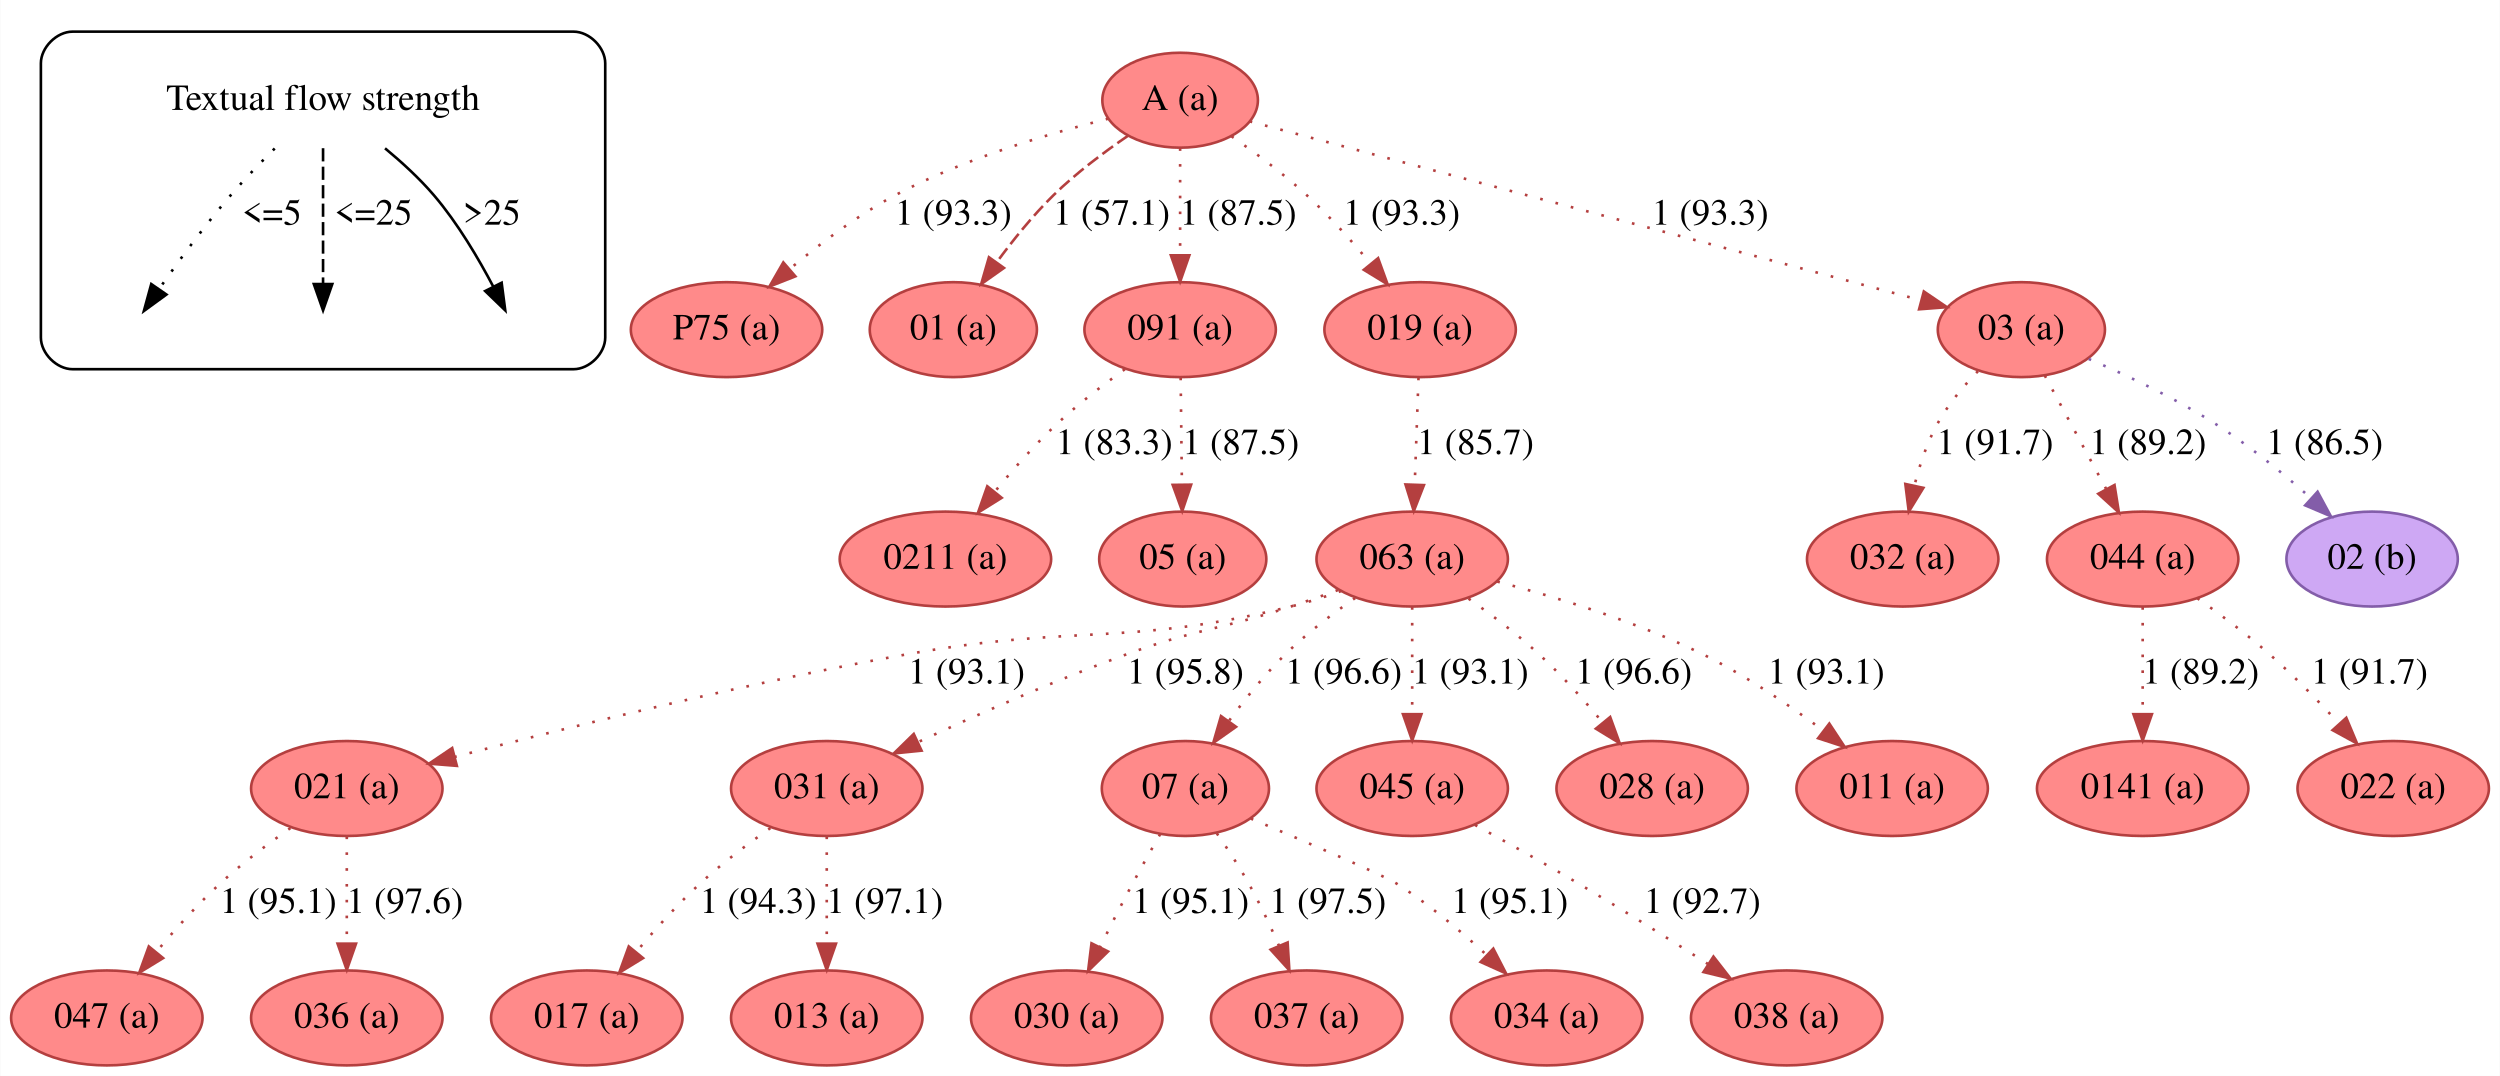
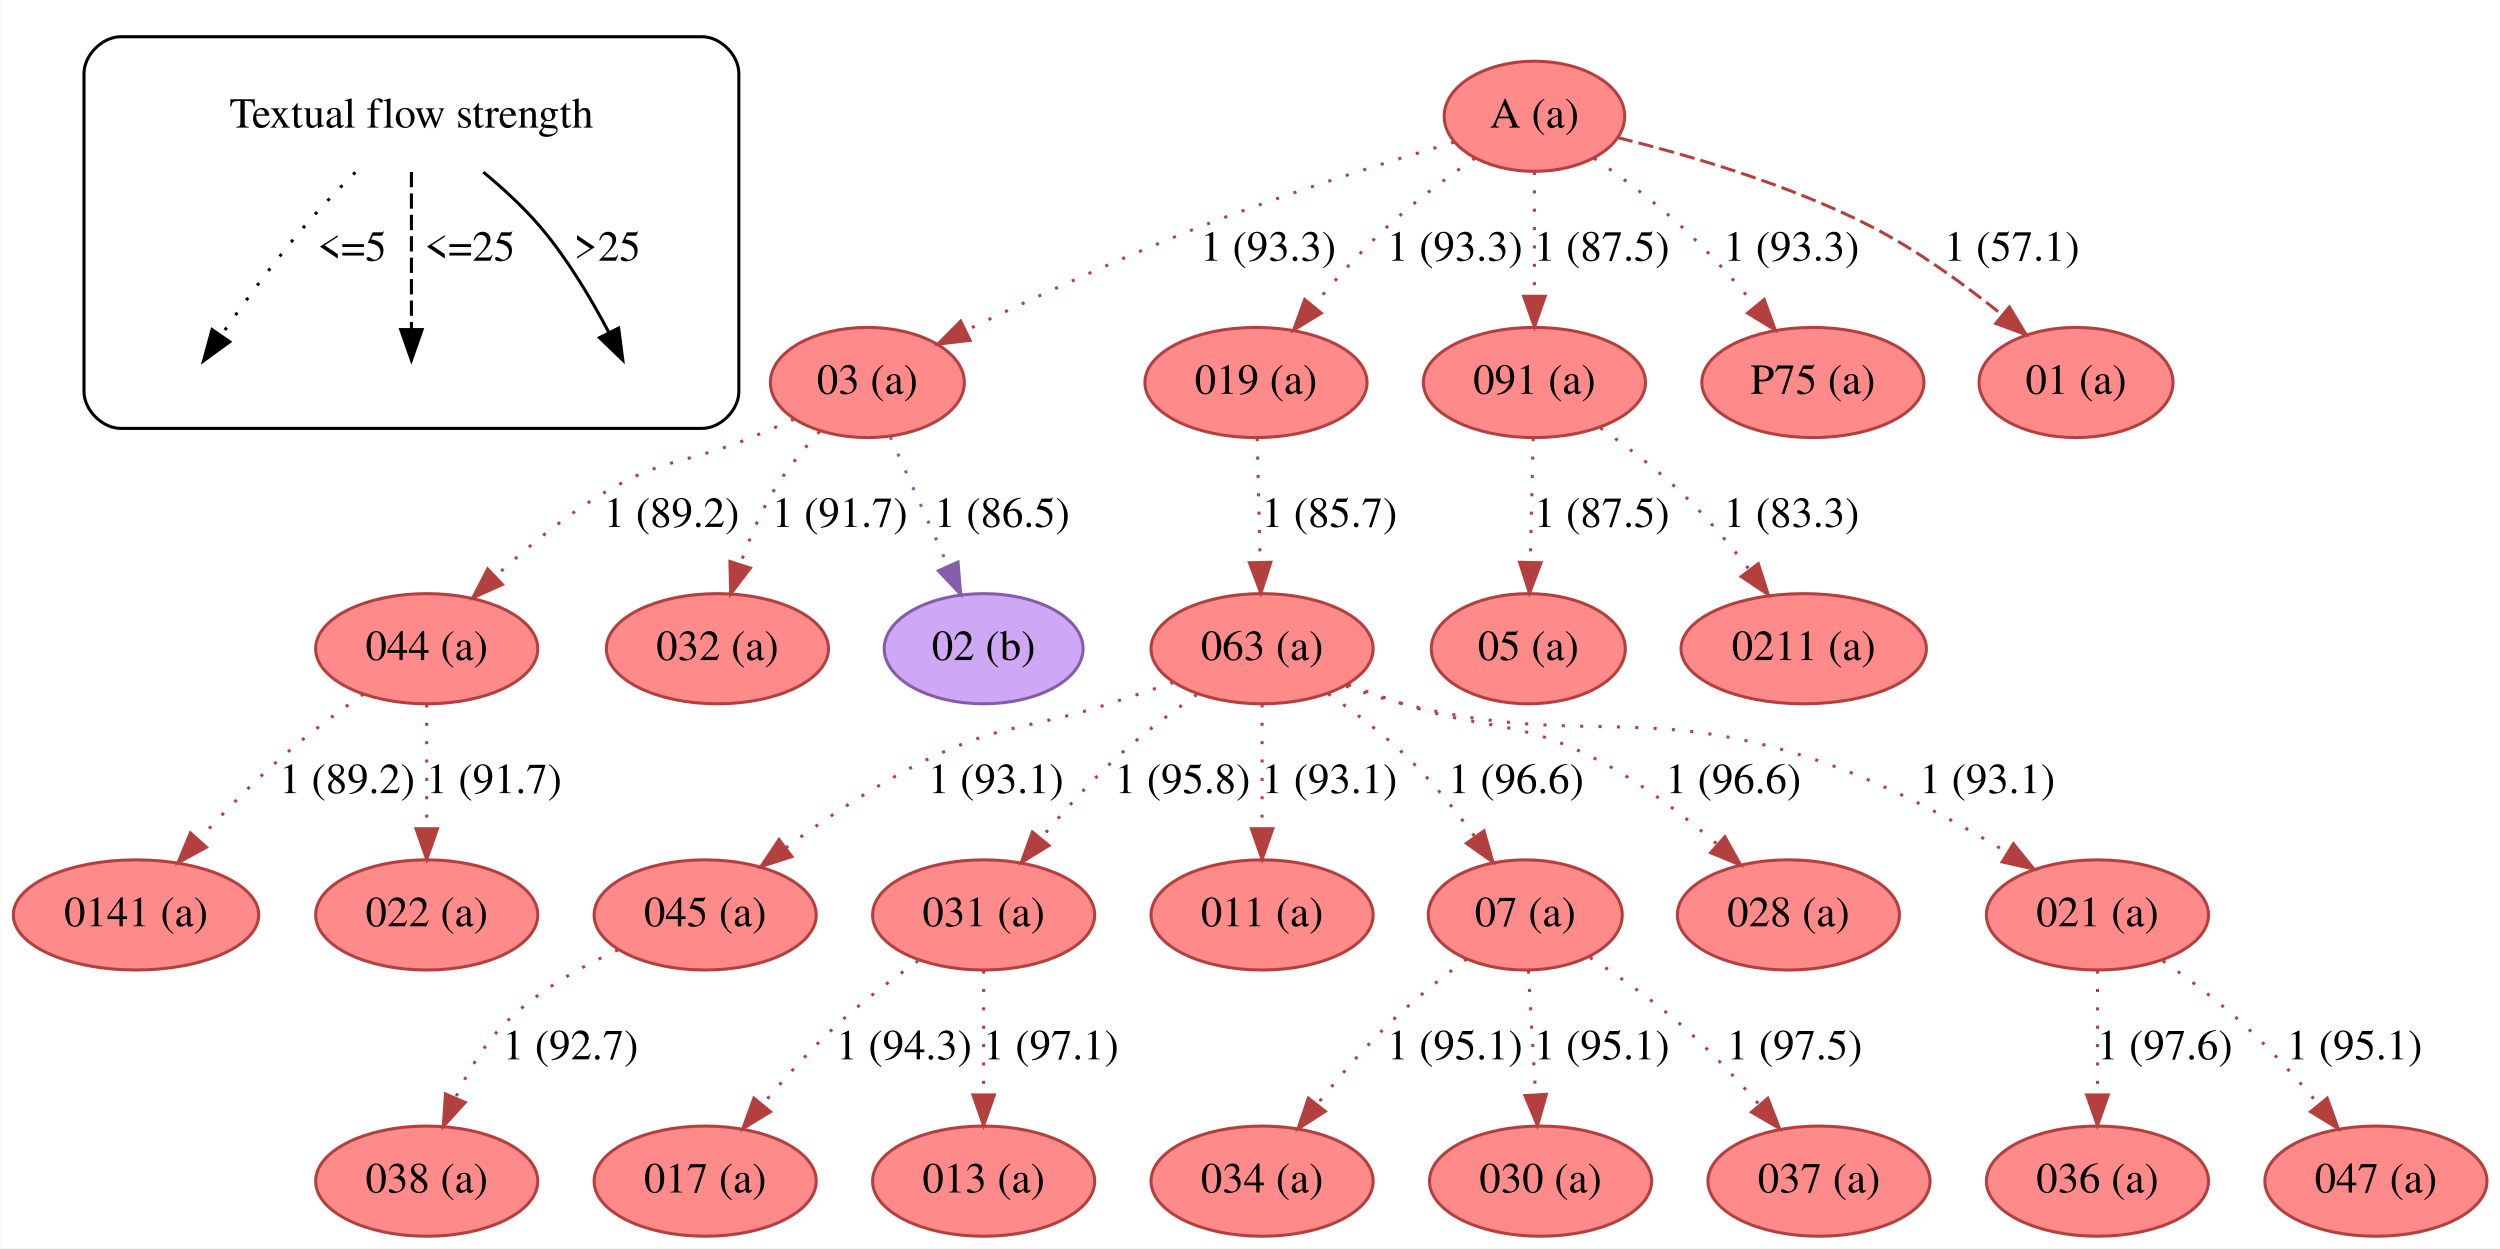
- <svg xmlns="http://www.w3.org/2000/svg" width="948pt" height="408pt" viewBox="0.00 0.00 947.79 408.00">
+ <svg xmlns="http://www.w3.org/2000/svg" width="817pt" height="408pt" viewBox="0.00 0.00 816.69 408.00">
  <g id="graph0" class="graph" transform="scale(1 1) rotate(0) translate(4 404)">
-     <polygon fill="white" stroke="none" points="-4,4 -4,-404 943.794,-404 943.794,4 -4,4" />
+     <polygon fill="white" stroke="none" points="-4,4 -4,-404 812.693,-404 812.693,4 -4,4" />
    <g id="clust1" class="cluster">
-       <path fill="none" stroke="black" d="M23.397,-264C23.397,-264 213.397,-264 213.397,-264 219.397,-264 225.397,-270 225.397,-276 225.397,-276 225.397,-380 225.397,-380 225.397,-386 219.397,-392 213.397,-392 213.397,-392 23.397,-392 23.397,-392 17.397,-392 11.397,-386 11.397,-380 11.397,-380 11.397,-276 11.397,-276 11.397,-270 17.397,-264 23.397,-264" />
+       <path fill="none" stroke="black" d="M35.296,-264C35.296,-264 225.296,-264 225.296,-264 231.296,-264 237.296,-270 237.296,-276 237.296,-276 237.296,-380 237.296,-380 237.296,-386 231.296,-392 225.296,-392 225.296,-392 35.296,-392 35.296,-392 29.296,-392 23.296,-386 23.296,-380 23.296,-380 23.296,-276 23.296,-276 23.296,-270 29.296,-264 35.296,-264" />
    </g>
    <g id="node1" class="node">
-       <text text-anchor="middle" x="118.397" y="-362.3" font-family="Times,serif" font-size="14.00">Textual flow strength</text>
+       <text text-anchor="middle" x="130.296" y="-362.3" font-family="Times,serif" font-size="14.00">Textual flow strength</text>
    </g>
    <g id="edge1" class="edge">
-       <path fill="none" stroke="black" stroke-dasharray="1,5" d="M100.062,-347.686C94.529,-342.194 88.558,-335.989 83.397,-330 73.568,-318.593 63.469,-304.779 56.31,-294.563" />
-       <polygon fill="black" stroke="black" points="59.011,-292.314 50.453,-286.068 53.248,-296.288 59.011,-292.314" />
-       <text text-anchor="middle" x="98.897" y="-318.8" font-family="Times,serif" font-size="14.00">&lt;=5  </text>
+       <path fill="none" stroke="black" stroke-dasharray="1,5" d="M111.962,-347.686C106.429,-342.194 100.457,-335.989 95.296,-330 85.467,-318.593 75.369,-304.779 68.21,-294.563" />
+       <polygon fill="black" stroke="black" points="70.911,-292.314 62.352,-286.068 65.148,-296.288 70.911,-292.314" />
+       <text text-anchor="middle" x="110.796" y="-318.8" font-family="Times,serif" font-size="14.00">&lt;=5  </text>
    </g>
    <g id="edge2" class="edge">
-       <path fill="none" stroke="black" stroke-dasharray="5,2" d="M118.397,-347.799C118.397,-332.794 118.397,-311.174 118.397,-296.409" />
-       <polygon fill="black" stroke="black" points="121.897,-296.293 118.397,-286.293 114.897,-296.293 121.897,-296.293" />
-       <text text-anchor="middle" x="137.397" y="-318.8" font-family="Times,serif" font-size="14.00">  &lt;=25</text>
+       <path fill="none" stroke="black" stroke-dasharray="5,2" d="M130.296,-347.799C130.296,-332.794 130.296,-311.174 130.296,-296.409" />
+       <polygon fill="black" stroke="black" points="133.797,-296.293 130.296,-286.293 126.797,-296.293 133.797,-296.293" />
+       <text text-anchor="middle" x="149.296" y="-318.8" font-family="Times,serif" font-size="14.00">  &lt;=25</text>
    </g>
    <g id="edge3" class="edge">
-       <path fill="none" stroke="black" d="M141.9,-347.76C148.303,-342.462 154.963,-336.344 160.397,-330 169.484,-319.39 177.492,-305.689 182.943,-295.313" />
-       <polygon fill="black" stroke="black" points="186.119,-296.789 187.488,-286.283 179.866,-293.642 186.119,-296.789" />
-       <text text-anchor="middle" x="182.397" y="-318.8" font-family="Times,serif" font-size="14.00">&gt;25</text>
+       <path fill="none" stroke="black" d="M153.8,-347.76C160.202,-342.462 166.863,-336.344 172.296,-330 181.384,-319.39 189.392,-305.689 194.843,-295.313" />
+       <polygon fill="black" stroke="black" points="198.018,-296.789 199.387,-286.283 191.766,-293.642 198.018,-296.789" />
+       <text text-anchor="middle" x="194.296" y="-318.8" font-family="Times,serif" font-size="14.00">&gt;25</text>
    </g>
    <g id="node5" class="node">
-       <ellipse fill="#ff8a8a" stroke="#b43f3f" cx="443.397" cy="-366" rx="29.497" ry="18" />
-       <text text-anchor="middle" x="443.397" y="-362.3" font-family="Times,serif" font-size="14.00">A (a)</text>
+       <ellipse fill="#ff8a8a" stroke="#b43f3f" cx="497.296" cy="-366" rx="29.497" ry="18" />
+       <text text-anchor="middle" x="497.296" y="-362.3" font-family="Times,serif" font-size="14.00">A (a)</text>
    </g>
    <g id="node6" class="node">
-       <ellipse fill="#ff8a8a" stroke="#b43f3f" cx="271.397" cy="-279" rx="36.294" ry="18" />
-       <text text-anchor="middle" x="271.397" y="-275.3" font-family="Times,serif" font-size="14.00">P75 (a)</text>
+       <ellipse fill="#ff8a8a" stroke="#b43f3f" cx="279.296" cy="-279" rx="31.695" ry="18" />
+       <text text-anchor="middle" x="279.296" y="-275.3" font-family="Times,serif" font-size="14.00">03 (a)</text>
    </g>
    <g id="edge4" class="edge">
-       <path fill="none" stroke="#b43f3f" stroke-dasharray="1,5" d="M416.159,-358.989C393.664,-353.373 361.333,-343.777 335.397,-330 321.168,-322.442 306.891,-311.669 295.443,-302.058" />
-       <polygon fill="#b43f3f" stroke="#b43f3f" points="297.505,-299.214 287.648,-295.327 292.93,-304.512 297.505,-299.214" />
-       <text text-anchor="middle" x="357.397" y="-318.8" font-family="Times,serif" font-size="14.00">1 (93.3)</text>
+       <path fill="none" stroke="#b43f3f" stroke-dasharray="1,5" d="M471.003,-357.518C448.733,-350.953 416.088,-340.792 388.296,-330 361.923,-319.759 332.836,-306.302 311.347,-295.928" />
+       <polygon fill="#b43f3f" stroke="#b43f3f" points="312.863,-292.774 302.34,-291.546 309.801,-299.068 312.863,-292.774" />
+       <text text-anchor="middle" x="410.296" y="-318.8" font-family="Times,serif" font-size="14.00">1 (93.3)</text>
    </g>
    <g id="node7" class="node">
-       <ellipse fill="#ff8a8a" stroke="#b43f3f" cx="357.397" cy="-279" rx="31.695" ry="18" />
-       <text text-anchor="middle" x="357.397" y="-275.3" font-family="Times,serif" font-size="14.00">01 (a)</text>
+       <ellipse fill="#ff8a8a" stroke="#b43f3f" cx="406.296" cy="-279" rx="36.294" ry="18" />
+       <text text-anchor="middle" x="406.296" y="-275.3" font-family="Times,serif" font-size="14.00">019 (a)</text>
    </g>
    <g id="edge5" class="edge">
-       <path fill="none" stroke="#b43f3f" stroke-dasharray="5,2" d="M423.697,-352.561C414.596,-346.347 403.94,-338.375 395.397,-330 387.572,-322.329 380.035,-312.975 373.765,-304.442" />
-       <polygon fill="#b43f3f" stroke="#b43f3f" points="376.603,-302.394 367.954,-296.275 370.899,-306.452 376.603,-302.394" />
-       <text text-anchor="middle" x="417.397" y="-318.8" font-family="Times,serif" font-size="14.00">1 (57.1)</text>
+       <path fill="none" stroke="#b43f3f" stroke-dasharray="1,5" d="M477.82,-352.326C468.768,-346.06 458.088,-338.113 449.296,-330 440.752,-322.115 432.221,-312.619 425.036,-304.029" />
+       <polygon fill="#b43f3f" stroke="#b43f3f" points="427.641,-301.685 418.604,-296.155 422.219,-306.113 427.641,-301.685" />
+       <text text-anchor="middle" x="471.296" y="-318.8" font-family="Times,serif" font-size="14.00">1 (93.3)</text>
    </g>
    <g id="node8" class="node">
-       <ellipse fill="#ff8a8a" stroke="#b43f3f" cx="443.397" cy="-279" rx="36.294" ry="18" />
-       <text text-anchor="middle" x="443.397" y="-275.3" font-family="Times,serif" font-size="14.00">091 (a)</text>
+       <ellipse fill="#ff8a8a" stroke="#b43f3f" cx="497.296" cy="-279" rx="36.294" ry="18" />
+       <text text-anchor="middle" x="497.296" y="-275.3" font-family="Times,serif" font-size="14.00">091 (a)</text>
    </g>
    <g id="edge6" class="edge">
-       <path fill="none" stroke="#b43f3f" stroke-dasharray="1,5" d="M443.397,-347.799C443.397,-336.163 443.397,-320.548 443.397,-307.237" />
-       <polygon fill="#b43f3f" stroke="#b43f3f" points="446.897,-307.175 443.397,-297.175 439.897,-307.175 446.897,-307.175" />
-       <text text-anchor="middle" x="465.397" y="-318.8" font-family="Times,serif" font-size="14.00">1 (87.5)</text>
+       <path fill="none" stroke="#b43f3f" stroke-dasharray="1,5" d="M497.296,-347.799C497.296,-336.163 497.296,-320.548 497.296,-307.237" />
+       <polygon fill="#b43f3f" stroke="#b43f3f" points="500.797,-307.175 497.296,-297.175 493.797,-307.175 500.797,-307.175" />
+       <text text-anchor="middle" x="519.296" y="-318.8" font-family="Times,serif" font-size="14.00">1 (87.5)</text>
    </g>
    <g id="node9" class="node">
-       <ellipse fill="#ff8a8a" stroke="#b43f3f" cx="534.397" cy="-279" rx="36.294" ry="18" />
-       <text text-anchor="middle" x="534.397" y="-275.3" font-family="Times,serif" font-size="14.00">019 (a)</text>
+       <ellipse fill="#ff8a8a" stroke="#b43f3f" cx="588.296" cy="-279" rx="36.294" ry="18" />
+       <text text-anchor="middle" x="588.296" y="-275.3" font-family="Times,serif" font-size="14.00">P75 (a)</text>
    </g>
    <g id="edge7" class="edge">
-       <path fill="none" stroke="#b43f3f" stroke-dasharray="1,5" d="M462.874,-352.326C471.925,-346.06 482.605,-338.113 491.397,-330 499.941,-322.115 508.472,-312.619 515.657,-304.029" />
-       <polygon fill="#b43f3f" stroke="#b43f3f" points="518.474,-306.113 522.089,-296.155 513.053,-301.685 518.474,-306.113" />
-       <text text-anchor="middle" x="527.397" y="-318.8" font-family="Times,serif" font-size="14.00">1 (93.3)</text>
+       <path fill="none" stroke="#b43f3f" stroke-dasharray="1,5" d="M516.773,-352.326C525.825,-346.06 536.504,-338.113 545.296,-330 553.841,-322.115 562.372,-312.619 569.557,-304.029" />
+       <polygon fill="#b43f3f" stroke="#b43f3f" points="572.374,-306.113 575.989,-296.155 566.952,-301.685 572.374,-306.113" />
+       <text text-anchor="middle" x="581.296" y="-318.8" font-family="Times,serif" font-size="14.00">1 (93.3)</text>
    </g>
    <g id="node10" class="node">
-       <ellipse fill="#ff8a8a" stroke="#b43f3f" cx="762.397" cy="-279" rx="31.695" ry="18" />
-       <text text-anchor="middle" x="762.397" y="-275.3" font-family="Times,serif" font-size="14.00">03 (a)</text>
+       <ellipse fill="#ff8a8a" stroke="#b43f3f" cx="674.296" cy="-279" rx="31.695" ry="18" />
+       <text text-anchor="middle" x="674.296" y="-275.3" font-family="Times,serif" font-size="14.00">01 (a)</text>
    </g>
    <g id="edge8" class="edge">
-       <path fill="none" stroke="#b43f3f" stroke-dasharray="1,5" d="M469.773,-357.972C526.167,-342.945 658.658,-307.642 724.242,-290.167" />
-       <polygon fill="#b43f3f" stroke="#b43f3f" points="725.41,-293.478 734.172,-287.521 723.608,-286.714 725.41,-293.478" />
-       <text text-anchor="middle" x="644.397" y="-318.8" font-family="Times,serif" font-size="14.00">1 (93.3)</text>
+       <path fill="none" stroke="#b43f3f" stroke-dasharray="5,2" d="M524.503,-359.033C547.388,-353.392 580.558,-343.737 607.296,-330 622.506,-322.186 637.906,-310.975 650.101,-301.148" />
+       <polygon fill="#b43f3f" stroke="#b43f3f" points="652.513,-303.695 657.989,-294.625 648.052,-298.3 652.513,-303.695" />
+       <text text-anchor="middle" x="653.296" y="-318.8" font-family="Times,serif" font-size="14.00">1 (57.1)</text>
+     </g>
+     <g id="node11" class="node">
+       <ellipse fill="#ff8a8a" stroke="#b43f3f" cx="135.296" cy="-192" rx="36.294" ry="18" />
+       <text text-anchor="middle" x="135.296" y="-188.3" font-family="Times,serif" font-size="14.00">044 (a)</text>
+     </g>
+     <g id="edge9" class="edge">
+       <path fill="none" stroke="#b43f3f" stroke-dasharray="1,5" d="M255.271,-266.982C250.655,-264.942 245.842,-262.867 241.296,-261 220.221,-252.344 212.895,-254.618 193.296,-243 180.538,-235.437 167.885,-224.97 157.668,-215.566" />
+       <polygon fill="#b43f3f" stroke="#b43f3f" points="160.034,-212.987 150.368,-208.648 155.219,-218.068 160.034,-212.987" />
+       <text text-anchor="middle" x="215.296" y="-231.8" font-family="Times,serif" font-size="14.00">1 (89.2)</text>
+     </g>
+     <g id="node12" class="node">
+       <ellipse fill="#ff8a8a" stroke="#b43f3f" cx="230.296" cy="-192" rx="36.294" ry="18" />
+       <text text-anchor="middle" x="230.296" y="-188.3" font-family="Times,serif" font-size="14.00">032 (a)</text>
+     </g>
+     <g id="edge10" class="edge">
+       <path fill="none" stroke="#b43f3f" stroke-dasharray="1,5" d="M263.723,-262.973C258.298,-257.125 252.519,-250.122 248.296,-243 243.995,-235.746 240.471,-227.298 237.717,-219.433" />
+       <polygon fill="#b43f3f" stroke="#b43f3f" points="241.047,-218.355 234.64,-209.917 234.386,-220.508 241.047,-218.355" />
+       <text text-anchor="middle" x="270.296" y="-231.8" font-family="Times,serif" font-size="14.00">1 (91.7)</text>
+     </g>
+     <g id="node13" class="node">
+       <ellipse fill="#cea8f4" stroke="#835da9" cx="317.296" cy="-192" rx="32.494" ry="18" />
+       <text text-anchor="middle" x="317.296" y="-188.3" font-family="Times,serif" font-size="14.00">02 (b)</text>
+     </g>
+     <g id="edge11" class="edge">
+       <path fill="none" stroke="#835da9" stroke-dasharray="1,5" d="M286.804,-261.207C292.165,-249.216 299.481,-232.851 305.603,-219.157" />
+       <polygon fill="#835da9" stroke="#835da9" points="308.918,-220.316 309.804,-209.758 302.528,-217.459 308.918,-220.316" />
+       <text text-anchor="middle" x="323.296" y="-231.8" font-family="Times,serif" font-size="14.00">1 (86.5)</text>
+     </g>
+     <g id="node16" class="node">
+       <ellipse fill="#ff8a8a" stroke="#b43f3f" cx="408.296" cy="-192" rx="36.294" ry="18" />
+       <text text-anchor="middle" x="408.296" y="-188.3" font-family="Times,serif" font-size="14.00">063 (a)</text>
+     </g>
+     <g id="edge28" class="edge">
+       <path fill="none" stroke="#b43f3f" stroke-dasharray="1,5" d="M406.701,-260.799C406.975,-249.163 407.342,-233.548 407.656,-220.237" />
+       <polygon fill="#b43f3f" stroke="#b43f3f" points="411.156,-220.255 407.892,-210.175 404.158,-220.09 411.156,-220.255" />
+       <text text-anchor="middle" x="430.296" y="-231.8" font-family="Times,serif" font-size="14.00">1 (85.7)</text>
+     </g>
+     <g id="node31" class="node">
+       <ellipse fill="#ff8a8a" stroke="#b43f3f" cx="495.296" cy="-192" rx="31.695" ry="18" />
+       <text text-anchor="middle" x="495.296" y="-188.3" font-family="Times,serif" font-size="14.00">05 (a)</text>
+     </g>
+     <g id="edge29" class="edge">
+       <path fill="none" stroke="#b43f3f" stroke-dasharray="1,5" d="M496.892,-260.799C496.618,-249.163 496.25,-233.548 495.937,-220.237" />
+       <polygon fill="#b43f3f" stroke="#b43f3f" points="499.435,-220.09 495.701,-210.175 492.437,-220.255 499.435,-220.09" />
+       <text text-anchor="middle" x="519.296" y="-231.8" font-family="Times,serif" font-size="14.00">1 (87.5)</text>
+     </g>
+     <g id="node32" class="node">
+       <ellipse fill="#ff8a8a" stroke="#b43f3f" cx="585.296" cy="-192" rx="40.094" ry="18" />
+       <text text-anchor="middle" x="585.296" y="-188.3" font-family="Times,serif" font-size="14.00">0211 (a)</text>
+     </g>
+     <g id="edge30" class="edge">
+       <path fill="none" stroke="#b43f3f" stroke-dasharray="1,5" d="M518.804,-264.151C527.445,-258.13 537.246,-250.698 545.296,-243 553.25,-235.394 561.035,-226.193 567.591,-217.768" />
+       <polygon fill="#b43f3f" stroke="#b43f3f" points="570.459,-219.778 573.698,-209.69 564.875,-215.556 570.459,-219.778" />
+       <text text-anchor="middle" x="581.296" y="-231.8" font-family="Times,serif" font-size="14.00">1 (83.3)</text>
    </g>
    <g id="node14" class="node">
-       <ellipse fill="#ff8a8a" stroke="#b43f3f" cx="354.397" cy="-192" rx="40.094" ry="18" />
-       <text text-anchor="middle" x="354.397" y="-188.3" font-family="Times,serif" font-size="14.00">0211 (a)</text>
-     </g>
-     <g id="edge11" class="edge">
-       <path fill="none" stroke="#b43f3f" stroke-dasharray="1,5" d="M422.449,-263.991C414.004,-257.946 404.39,-250.539 396.397,-243 388.232,-235.3 380.101,-226.078 373.198,-217.662" />
-       <polygon fill="#b43f3f" stroke="#b43f3f" points="375.73,-215.224 366.75,-209.602 370.264,-219.597 375.73,-215.224" />
-       <text text-anchor="middle" x="418.397" y="-231.8" font-family="Times,serif" font-size="14.00">1 (83.3)</text>
+       <ellipse fill="#ff8a8a" stroke="#b43f3f" cx="40.296" cy="-105" rx="40.094" ry="18" />
+       <text text-anchor="middle" x="40.296" y="-101.3" font-family="Times,serif" font-size="14.00">0141 (a)</text>
+     </g>
+     <g id="edge12" class="edge">
+       <path fill="none" stroke="#b43f3f" stroke-dasharray="1,5" d="M114.566,-177.159C105.86,-171.025 95.802,-163.508 87.296,-156 78.133,-147.911 68.766,-138.276 60.83,-129.632" />
+       <polygon fill="#b43f3f" stroke="#b43f3f" points="63.286,-127.129 53.991,-122.045 58.087,-131.816 63.286,-127.129" />
+       <text text-anchor="middle" x="109.296" y="-144.8" font-family="Times,serif" font-size="14.00">1 (89.2)</text>
    </g>
    <g id="node15" class="node">
-       <ellipse fill="#ff8a8a" stroke="#b43f3f" cx="444.397" cy="-192" rx="31.695" ry="18" />
-       <text text-anchor="middle" x="444.397" y="-188.3" font-family="Times,serif" font-size="14.00">05 (a)</text>
-     </g>
-     <g id="edge12" class="edge">
-       <path fill="none" stroke="#b43f3f" stroke-dasharray="1,5" d="M443.599,-260.799C443.736,-249.163 443.92,-233.548 444.076,-220.237" />
-       <polygon fill="#b43f3f" stroke="#b43f3f" points="447.577,-220.216 444.195,-210.175 440.577,-220.134 447.577,-220.216" />
-       <text text-anchor="middle" x="466.397" y="-231.8" font-family="Times,serif" font-size="14.00">1 (87.5)</text>
-     </g>
-     <g id="node16" class="node">
-       <ellipse fill="#ff8a8a" stroke="#b43f3f" cx="531.397" cy="-192" rx="36.294" ry="18" />
-       <text text-anchor="middle" x="531.397" y="-188.3" font-family="Times,serif" font-size="14.00">063 (a)</text>
+       <ellipse fill="#ff8a8a" stroke="#b43f3f" cx="135.296" cy="-105" rx="36.294" ry="18" />
+       <text text-anchor="middle" x="135.296" y="-101.3" font-family="Times,serif" font-size="14.00">022 (a)</text>
+     </g>
+     <g id="edge13" class="edge">
+       <path fill="none" stroke="#b43f3f" stroke-dasharray="1,5" d="M135.296,-173.799C135.296,-162.163 135.296,-146.548 135.296,-133.237" />
+       <polygon fill="#b43f3f" stroke="#b43f3f" points="138.797,-133.175 135.296,-123.175 131.797,-133.175 138.797,-133.175" />
+       <text text-anchor="middle" x="157.296" y="-144.8" font-family="Times,serif" font-size="14.00">1 (91.7)</text>
+     </g>
+     <g id="node17" class="node">
+       <ellipse fill="#ff8a8a" stroke="#b43f3f" cx="226.296" cy="-105" rx="36.294" ry="18" />
+       <text text-anchor="middle" x="226.296" y="-101.3" font-family="Times,serif" font-size="14.00">045 (a)</text>
+     </g>
+     <g id="edge14" class="edge">
+       <path fill="none" stroke="#b43f3f" stroke-dasharray="1,5" d="M379.265,-180.956C372.403,-178.63 365.103,-176.195 358.296,-174 332.204,-165.586 324.002,-167.883 299.296,-156 282.944,-148.135 266.14,-136.882 252.782,-127.043" />
+       <polygon fill="#b43f3f" stroke="#b43f3f" points="254.634,-124.056 244.542,-120.831 250.42,-129.645 254.634,-124.056" />
+       <text text-anchor="middle" x="321.296" y="-144.8" font-family="Times,serif" font-size="14.00">1 (93.1)</text>
+     </g>
+     <g id="node18" class="node">
+       <ellipse fill="#ff8a8a" stroke="#b43f3f" cx="317.296" cy="-105" rx="36.294" ry="18" />
+       <text text-anchor="middle" x="317.296" y="-101.3" font-family="Times,serif" font-size="14.00">031 (a)</text>
+     </g>
+     <g id="edge15" class="edge">
+       <path fill="none" stroke="#b43f3f" stroke-dasharray="1,5" d="M386.925,-177.006C378.304,-170.963 368.482,-163.554 360.296,-156 351.752,-148.115 343.221,-138.619 336.036,-130.029" />
+       <polygon fill="#b43f3f" stroke="#b43f3f" points="338.641,-127.685 329.604,-122.155 333.219,-132.113 338.641,-127.685" />
+       <text text-anchor="middle" x="382.296" y="-144.8" font-family="Times,serif" font-size="14.00">1 (95.8)</text>
+     </g>
+     <g id="node19" class="node">
+       <ellipse fill="#ff8a8a" stroke="#b43f3f" cx="408.296" cy="-105" rx="36.294" ry="18" />
+       <text text-anchor="middle" x="408.296" y="-101.3" font-family="Times,serif" font-size="14.00">011 (a)</text>
+     </g>
+     <g id="edge16" class="edge">
+       <path fill="none" stroke="#b43f3f" stroke-dasharray="1,5" d="M408.296,-173.799C408.296,-162.163 408.296,-146.548 408.296,-133.237" />
+       <polygon fill="#b43f3f" stroke="#b43f3f" points="411.797,-133.175 408.296,-123.175 404.797,-133.175 411.797,-133.175" />
+       <text text-anchor="middle" x="430.296" y="-144.8" font-family="Times,serif" font-size="14.00">1 (93.1)</text>
+     </g>
+     <g id="node20" class="node">
+       <ellipse fill="#ff8a8a" stroke="#b43f3f" cx="494.296" cy="-105" rx="31.695" ry="18" />
+       <text text-anchor="middle" x="494.296" y="-101.3" font-family="Times,serif" font-size="14.00">07 (a)</text>
+     </g>
+     <g id="edge17" class="edge">
+       <path fill="none" stroke="#b43f3f" stroke-dasharray="1,5" d="M429.9,-177.25C438.557,-171.245 448.343,-163.798 456.296,-156 464.121,-148.329 471.659,-138.975 477.929,-130.442" />
+       <polygon fill="#b43f3f" stroke="#b43f3f" points="480.794,-132.452 483.74,-122.275 475.09,-128.394 480.794,-132.452" />
+       <text text-anchor="middle" x="491.296" y="-144.8" font-family="Times,serif" font-size="14.00">1 (96.6)</text>
+     </g>
+     <g id="node21" class="node">
+       <ellipse fill="#ff8a8a" stroke="#b43f3f" cx="580.296" cy="-105" rx="36.294" ry="18" />
+       <text text-anchor="middle" x="580.296" y="-101.3" font-family="Times,serif" font-size="14.00">028 (a)</text>
+     </g>
+     <g id="edge18" class="edge">
+       <path fill="none" stroke="#b43f3f" stroke-dasharray="1,5" d="M436.398,-180.232C442.282,-178.084 448.47,-175.906 454.296,-174 481.974,-164.946 491.394,-169.307 517.296,-156 531.589,-148.658 545.761,-137.814 557.034,-128.1" />
+       <polygon fill="#b43f3f" stroke="#b43f3f" points="559.542,-130.552 564.69,-121.292 554.891,-125.321 559.542,-130.552" />
+       <text text-anchor="middle" x="562.296" y="-144.8" font-family="Times,serif" font-size="14.00">1 (96.6)</text>
+     </g>
+     <g id="node22" class="node">
+       <ellipse fill="#ff8a8a" stroke="#b43f3f" cx="681.296" cy="-105" rx="36.294" ry="18" />
+       <text text-anchor="middle" x="681.296" y="-101.3" font-family="Times,serif" font-size="14.00">021 (a)</text>
+     </g>
+     <g id="edge19" class="edge">
+       <path fill="none" stroke="#b43f3f" stroke-dasharray="1,5" d="M435.717,-179.746C441.759,-177.583 448.182,-175.521 454.296,-174 512.61,-159.497 531.133,-174.526 588.296,-156 610.72,-148.733 634.08,-136.151 651.78,-125.428" />
+       <polygon fill="#b43f3f" stroke="#b43f3f" points="653.832,-128.273 660.484,-120.027 650.141,-122.325 653.832,-128.273" />
+       <text text-anchor="middle" x="645.296" y="-144.8" font-family="Times,serif" font-size="14.00">1 (93.1)</text>
+     </g>
+     <g id="node23" class="node">
+       <ellipse fill="#ff8a8a" stroke="#b43f3f" cx="135.296" cy="-18" rx="36.294" ry="18" />
+       <text text-anchor="middle" x="135.296" y="-14.3" font-family="Times,serif" font-size="14.00">038 (a)</text>
+     </g>
+     <g id="edge20" class="edge">
+       <path fill="none" stroke="#b43f3f" stroke-dasharray="1,5" d="M197.769,-93.556C185.093,-87.819 170.716,-79.672 160.296,-69 153.767,-62.312 148.611,-53.579 144.721,-45.287" />
+       <polygon fill="#b43f3f" stroke="#b43f3f" points="147.864,-43.735 140.728,-35.903 141.423,-46.475 147.864,-43.735" />
+       <text text-anchor="middle" x="182.296" y="-57.8" font-family="Times,serif" font-size="14.00">1 (92.7)</text>
+     </g>
+     <g id="node24" class="node">
+       <ellipse fill="#ff8a8a" stroke="#b43f3f" cx="226.296" cy="-18" rx="36.294" ry="18" />
+       <text text-anchor="middle" x="226.296" y="-14.3" font-family="Times,serif" font-size="14.00">017 (a)</text>
+     </g>
+     <g id="edge21" class="edge">
+       <path fill="none" stroke="#b43f3f" stroke-dasharray="1,5" d="M295.925,-90.006C287.304,-83.963 277.482,-76.554 269.296,-69 260.752,-61.115 252.221,-51.619 245.036,-43.029" />
+       <polygon fill="#b43f3f" stroke="#b43f3f" points="247.641,-40.685 238.604,-35.154 242.219,-45.114 247.641,-40.685" />
+       <text text-anchor="middle" x="291.296" y="-57.8" font-family="Times,serif" font-size="14.00">1 (94.3)</text>
+     </g>
+     <g id="node25" class="node">
+       <ellipse fill="#ff8a8a" stroke="#b43f3f" cx="317.296" cy="-18" rx="36.294" ry="18" />
+       <text text-anchor="middle" x="317.296" y="-14.3" font-family="Times,serif" font-size="14.00">013 (a)</text>
+     </g>
+     <g id="edge22" class="edge">
+       <path fill="none" stroke="#b43f3f" stroke-dasharray="1,5" d="M317.296,-86.799C317.296,-75.163 317.296,-59.548 317.296,-46.237" />
+       <polygon fill="#b43f3f" stroke="#b43f3f" points="320.797,-46.175 317.296,-36.175 313.797,-46.175 320.797,-46.175" />
+       <text text-anchor="middle" x="339.296" y="-57.8" font-family="Times,serif" font-size="14.00">1 (97.1)</text>
+     </g>
+     <g id="node26" class="node">
+       <ellipse fill="#ff8a8a" stroke="#b43f3f" cx="408.296" cy="-18" rx="36.294" ry="18" />
+       <text text-anchor="middle" x="408.296" y="-14.3" font-family="Times,serif" font-size="14.00">034 (a)</text>
+     </g>
+     <g id="edge23" class="edge">
+       <path fill="none" stroke="#b43f3f" stroke-dasharray="1,5" d="M475.135,-90.58C466.841,-84.403 457.235,-76.737 449.296,-69 441.217,-61.126 433.162,-51.728 426.358,-43.217" />
+       <polygon fill="#b43f3f" stroke="#b43f3f" points="428.928,-40.821 420.016,-35.09 423.409,-45.127 428.928,-40.821" />
+       <text text-anchor="middle" x="471.296" y="-57.8" font-family="Times,serif" font-size="14.00">1 (95.1)</text>
+     </g>
+     <g id="node27" class="node">
+       <ellipse fill="#ff8a8a" stroke="#b43f3f" cx="499.296" cy="-18" rx="36.294" ry="18" />
+       <text text-anchor="middle" x="499.296" y="-14.3" font-family="Times,serif" font-size="14.00">030 (a)</text>
    </g>
    <g id="edge24" class="edge">
-       <path fill="none" stroke="#b43f3f" stroke-dasharray="1,5" d="M533.79,-260.799C533.379,-249.163 532.828,-233.548 532.358,-220.237" />
-       <polygon fill="#b43f3f" stroke="#b43f3f" points="535.854,-220.046 532.003,-210.175 528.858,-220.293 535.854,-220.046" />
-       <text text-anchor="middle" x="555.397" y="-231.8" font-family="Times,serif" font-size="14.00">1 (85.7)</text>
-     </g>
-     <g id="node27" class="node">
-       <ellipse fill="#ff8a8a" stroke="#b43f3f" cx="717.397" cy="-192" rx="36.294" ry="18" />
-       <text text-anchor="middle" x="717.397" y="-188.3" font-family="Times,serif" font-size="14.00">032 (a)</text>
+       <path fill="none" stroke="#b43f3f" stroke-dasharray="1,5" d="M495.308,-86.799C495.993,-75.163 496.911,-59.548 497.694,-46.237" />
+       <polygon fill="#b43f3f" stroke="#b43f3f" points="501.193,-46.364 498.286,-36.175 494.205,-45.953 501.193,-46.364" />
+       <text text-anchor="middle" x="519.296" y="-57.8" font-family="Times,serif" font-size="14.00">1 (95.1)</text>
+     </g>
+     <g id="node28" class="node">
+       <ellipse fill="#ff8a8a" stroke="#b43f3f" cx="590.296" cy="-18" rx="36.294" ry="18" />
+       <text text-anchor="middle" x="590.296" y="-14.3" font-family="Times,serif" font-size="14.00">037 (a)</text>
    </g>
    <g id="edge25" class="edge">
-       <path fill="none" stroke="#b43f3f" stroke-dasharray="1,5" d="M745.94,-263.253C740.299,-257.435 734.405,-250.38 730.397,-243 726.528,-235.876 723.77,-227.549 721.822,-219.757" />
-       <polygon fill="#b43f3f" stroke="#b43f3f" points="725.239,-219 719.7,-209.968 718.398,-220.482 725.239,-219" />
-       <text text-anchor="middle" x="752.397" y="-231.8" font-family="Times,serif" font-size="14.00">1 (91.7)</text>
-     </g>
-     <g id="node28" class="node">
-       <ellipse fill="#ff8a8a" stroke="#b43f3f" cx="808.397" cy="-192" rx="36.294" ry="18" />
-       <text text-anchor="middle" x="808.397" y="-188.3" font-family="Times,serif" font-size="14.00">044 (a)</text>
+       <path fill="none" stroke="#b43f3f" stroke-dasharray="1,5" d="M515.466,-91.089C524.97,-84.893 536.09,-77.07 545.296,-69 554.306,-61.102 563.322,-51.504 570.892,-42.837" />
+       <polygon fill="#b43f3f" stroke="#b43f3f" points="573.567,-45.094 577.395,-35.215 568.242,-40.551 573.567,-45.094" />
+       <text text-anchor="middle" x="582.296" y="-57.8" font-family="Times,serif" font-size="14.00">1 (97.5)</text>
+     </g>
+     <g id="node29" class="node">
+       <ellipse fill="#ff8a8a" stroke="#b43f3f" cx="681.296" cy="-18" rx="36.294" ry="18" />
+       <text text-anchor="middle" x="681.296" y="-14.3" font-family="Times,serif" font-size="14.00">036 (a)</text>
    </g>
    <g id="edge26" class="edge">
-       <path fill="none" stroke="#b43f3f" stroke-dasharray="1,5" d="M771.266,-261.611C777.842,-249.46 786.934,-232.66 794.475,-218.725" />
-       <polygon fill="#b43f3f" stroke="#b43f3f" points="797.716,-220.089 799.398,-209.629 791.56,-216.757 797.716,-220.089" />
-       <text text-anchor="middle" x="810.397" y="-231.8" font-family="Times,serif" font-size="14.00">1 (89.2)</text>
-     </g>
-     <g id="node29" class="node">
-       <ellipse fill="#cea8f4" stroke="#835da9" cx="895.397" cy="-192" rx="32.494" ry="18" />
-       <text text-anchor="middle" x="895.397" y="-188.3" font-family="Times,serif" font-size="14.00">02 (b)</text>
+       <path fill="none" stroke="#b43f3f" stroke-dasharray="1,5" d="M681.296,-86.799C681.296,-75.163 681.296,-59.548 681.296,-46.237" />
+       <polygon fill="#b43f3f" stroke="#b43f3f" points="684.797,-46.175 681.296,-36.175 677.797,-46.175 684.797,-46.175" />
+       <text text-anchor="middle" x="703.296" y="-57.8" font-family="Times,serif" font-size="14.00">1 (97.6)</text>
+     </g>
+     <g id="node30" class="node">
+       <ellipse fill="#ff8a8a" stroke="#b43f3f" cx="772.296" cy="-18" rx="36.294" ry="18" />
+       <text text-anchor="middle" x="772.296" y="-14.3" font-family="Times,serif" font-size="14.00">047 (a)</text>
    </g>
    <g id="edge27" class="edge">
-       <path fill="none" stroke="#835da9" stroke-dasharray="1,5" d="M787.928,-267.89C802.605,-261.603 821.105,-252.853 836.397,-243 848.988,-234.887 861.81,-224.349 872.27,-215.041" />
-       <polygon fill="#835da9" stroke="#835da9" points="874.723,-217.541 879.766,-208.223 870.013,-212.363 874.723,-217.541" />
-       <text text-anchor="middle" x="877.397" y="-231.8" font-family="Times,serif" font-size="14.00">1 (86.5)</text>
-     </g>
-     <g id="node11" class="node">
-       <ellipse fill="#ff8a8a" stroke="#b43f3f" cx="127.397" cy="-105" rx="36.294" ry="18" />
-       <text text-anchor="middle" x="127.397" y="-101.3" font-family="Times,serif" font-size="14.00">021 (a)</text>
-     </g>
-     <g id="node12" class="node">
-       <ellipse fill="#ff8a8a" stroke="#b43f3f" cx="36.397" cy="-18" rx="36.294" ry="18" />
-       <text text-anchor="middle" x="36.397" y="-14.3" font-family="Times,serif" font-size="14.00">047 (a)</text>
-     </g>
-     <g id="edge9" class="edge">
-       <path fill="none" stroke="#b43f3f" stroke-dasharray="1,5" d="M106.025,-90.006C97.404,-83.963 87.582,-76.554 79.397,-69 70.853,-61.115 62.321,-51.619 55.136,-43.029" />
-       <polygon fill="#b43f3f" stroke="#b43f3f" points="57.741,-40.685 48.704,-35.154 52.32,-45.114 57.741,-40.685" />
-       <text text-anchor="middle" x="101.397" y="-57.8" font-family="Times,serif" font-size="14.00">1 (95.1)</text>
-     </g>
-     <g id="node13" class="node">
-       <ellipse fill="#ff8a8a" stroke="#b43f3f" cx="127.397" cy="-18" rx="36.294" ry="18" />
-       <text text-anchor="middle" x="127.397" y="-14.3" font-family="Times,serif" font-size="14.00">036 (a)</text>
-     </g>
-     <g id="edge10" class="edge">
-       <path fill="none" stroke="#b43f3f" stroke-dasharray="1,5" d="M127.397,-86.799C127.397,-75.163 127.397,-59.548 127.397,-46.237" />
-       <polygon fill="#b43f3f" stroke="#b43f3f" points="130.897,-46.175 127.397,-36.175 123.897,-46.175 130.897,-46.175" />
-       <text text-anchor="middle" x="149.397" y="-57.8" font-family="Times,serif" font-size="14.00">1 (97.6)</text>
-     </g>
-     <g id="edge13" class="edge">
-       <path fill="none" stroke="#b43f3f" stroke-dasharray="1,5" d="M504.477,-179.875C498.292,-177.65 491.684,-175.53 485.397,-174 422.3,-158.643 404.321,-167.437 340.397,-156 279.993,-145.193 211.003,-128.114 168.318,-116.983" />
-       <polygon fill="#b43f3f" stroke="#b43f3f" points="169.138,-113.58 158.577,-114.427 167.361,-120.351 169.138,-113.58" />
-       <text text-anchor="middle" x="362.397" y="-144.8" font-family="Times,serif" font-size="14.00">1 (93.1)</text>
-     </g>
-     <g id="node17" class="node">
-       <ellipse fill="#ff8a8a" stroke="#b43f3f" cx="309.397" cy="-105" rx="36.294" ry="18" />
-       <text text-anchor="middle" x="309.397" y="-101.3" font-family="Times,serif" font-size="14.00">031 (a)</text>
-     </g>
-     <g id="edge14" class="edge">
-       <path fill="none" stroke="#b43f3f" stroke-dasharray="1,5" d="M503.289,-180.251C497.405,-178.102 491.219,-175.918 485.397,-174 458.145,-165.021 450.371,-165.783 423.397,-156 396.198,-146.135 366.27,-132.914 343.906,-122.545" />
-       <polygon fill="#b43f3f" stroke="#b43f3f" points="345.355,-119.359 334.814,-118.294 342.39,-125.7 345.355,-119.359" />
-       <text text-anchor="middle" x="445.397" y="-144.8" font-family="Times,serif" font-size="14.00">1 (95.8)</text>
-     </g>
-     <g id="node18" class="node">
-       <ellipse fill="#ff8a8a" stroke="#b43f3f" cx="445.397" cy="-105" rx="31.695" ry="18" />
-       <text text-anchor="middle" x="445.397" y="-101.3" font-family="Times,serif" font-size="14.00">07 (a)</text>
-     </g>
-     <g id="edge15" class="edge">
-       <path fill="none" stroke="#b43f3f" stroke-dasharray="1,5" d="M509.793,-177.25C501.136,-171.245 491.351,-163.798 483.397,-156 475.572,-148.329 468.035,-138.975 461.765,-130.442" />
-       <polygon fill="#b43f3f" stroke="#b43f3f" points="464.603,-128.394 455.954,-122.275 458.899,-132.452 464.603,-128.394" />
-       <text text-anchor="middle" x="505.397" y="-144.8" font-family="Times,serif" font-size="14.00">1 (96.6)</text>
-     </g>
-     <g id="node19" class="node">
-       <ellipse fill="#ff8a8a" stroke="#b43f3f" cx="531.397" cy="-105" rx="36.294" ry="18" />
-       <text text-anchor="middle" x="531.397" y="-101.3" font-family="Times,serif" font-size="14.00">045 (a)</text>
-     </g>
-     <g id="edge16" class="edge">
-       <path fill="none" stroke="#b43f3f" stroke-dasharray="1,5" d="M531.397,-173.799C531.397,-162.163 531.397,-146.548 531.397,-133.237" />
-       <polygon fill="#b43f3f" stroke="#b43f3f" points="534.897,-133.175 531.397,-123.175 527.897,-133.175 534.897,-133.175" />
-       <text text-anchor="middle" x="553.397" y="-144.8" font-family="Times,serif" font-size="14.00">1 (93.1)</text>
-     </g>
-     <g id="node20" class="node">
-       <ellipse fill="#ff8a8a" stroke="#b43f3f" cx="622.397" cy="-105" rx="36.294" ry="18" />
-       <text text-anchor="middle" x="622.397" y="-101.3" font-family="Times,serif" font-size="14.00">028 (a)</text>
-     </g>
-     <g id="edge17" class="edge">
-       <path fill="none" stroke="#b43f3f" stroke-dasharray="1,5" d="M552.768,-177.006C561.389,-170.963 571.211,-163.554 579.397,-156 587.941,-148.115 596.472,-138.619 603.657,-130.029" />
-       <polygon fill="#b43f3f" stroke="#b43f3f" points="606.474,-132.113 610.089,-122.155 601.053,-127.685 606.474,-132.113" />
-       <text text-anchor="middle" x="615.397" y="-144.8" font-family="Times,serif" font-size="14.00">1 (96.6)</text>
-     </g>
-     <g id="node21" class="node">
-       <ellipse fill="#ff8a8a" stroke="#b43f3f" cx="713.397" cy="-105" rx="36.294" ry="18" />
-       <text text-anchor="middle" x="713.397" y="-101.3" font-family="Times,serif" font-size="14.00">011 (a)</text>
-     </g>
-     <g id="edge18" class="edge">
-       <path fill="none" stroke="#b43f3f" stroke-dasharray="1,5" d="M563.664,-183.461C586.123,-177.566 616.405,-168.305 641.397,-156 657.525,-148.059 674.099,-136.801 687.273,-126.977" />
-       <polygon fill="#b43f3f" stroke="#b43f3f" points="689.572,-129.626 695.401,-120.778 685.327,-124.06 689.572,-129.626" />
-       <text text-anchor="middle" x="688.397" y="-144.8" font-family="Times,serif" font-size="14.00">1 (93.1)</text>
-     </g>
-     <g id="node22" class="node">
-       <ellipse fill="#ff8a8a" stroke="#b43f3f" cx="218.397" cy="-18" rx="36.294" ry="18" />
-       <text text-anchor="middle" x="218.397" y="-14.3" font-family="Times,serif" font-size="14.00">017 (a)</text>
-     </g>
-     <g id="edge19" class="edge">
-       <path fill="none" stroke="#b43f3f" stroke-dasharray="1,5" d="M288.025,-90.006C279.404,-83.963 269.582,-76.554 261.397,-69 252.853,-61.115 244.321,-51.619 237.136,-43.029" />
-       <polygon fill="#b43f3f" stroke="#b43f3f" points="239.741,-40.685 230.704,-35.154 234.32,-45.114 239.741,-40.685" />
-       <text text-anchor="middle" x="283.397" y="-57.8" font-family="Times,serif" font-size="14.00">1 (94.3)</text>
-     </g>
-     <g id="node23" class="node">
-       <ellipse fill="#ff8a8a" stroke="#b43f3f" cx="309.397" cy="-18" rx="36.294" ry="18" />
-       <text text-anchor="middle" x="309.397" y="-14.3" font-family="Times,serif" font-size="14.00">013 (a)</text>
-     </g>
-     <g id="edge20" class="edge">
-       <path fill="none" stroke="#b43f3f" stroke-dasharray="1,5" d="M309.397,-86.799C309.397,-75.163 309.397,-59.548 309.397,-46.237" />
-       <polygon fill="#b43f3f" stroke="#b43f3f" points="312.897,-46.175 309.397,-36.175 305.897,-46.175 312.897,-46.175" />
-       <text text-anchor="middle" x="331.397" y="-57.8" font-family="Times,serif" font-size="14.00">1 (97.1)</text>
-     </g>
-     <g id="node24" class="node">
-       <ellipse fill="#ff8a8a" stroke="#b43f3f" cx="400.397" cy="-18" rx="36.294" ry="18" />
-       <text text-anchor="middle" x="400.397" y="-14.3" font-family="Times,serif" font-size="14.00">030 (a)</text>
-     </g>
-     <g id="edge21" class="edge">
-       <path fill="none" stroke="#b43f3f" stroke-dasharray="1,5" d="M435.847,-87.723C432.473,-81.861 428.699,-75.17 425.397,-69 421.229,-61.213 416.866,-52.645 412.972,-44.834" />
-       <polygon fill="#b43f3f" stroke="#b43f3f" points="416.069,-43.2 408.5,-35.785 409.793,-46.301 416.069,-43.2" />
-       <text text-anchor="middle" x="447.397" y="-57.8" font-family="Times,serif" font-size="14.00">1 (95.1)</text>
-     </g>
-     <g id="node25" class="node">
-       <ellipse fill="#ff8a8a" stroke="#b43f3f" cx="491.397" cy="-18" rx="36.294" ry="18" />
-       <text text-anchor="middle" x="491.397" y="-14.3" font-family="Times,serif" font-size="14.00">037 (a)</text>
-     </g>
-     <g id="edge22" class="edge">
-       <path fill="none" stroke="#b43f3f" stroke-dasharray="1,5" d="M457.28,-88.022C461.368,-82.187 465.814,-75.438 469.397,-69 473.547,-61.542 477.498,-53.148 480.877,-45.398" />
-       <polygon fill="#b43f3f" stroke="#b43f3f" points="484.161,-46.618 484.824,-36.044 477.712,-43.897 484.161,-46.618" />
-       <text text-anchor="middle" x="499.397" y="-57.8" font-family="Times,serif" font-size="14.00">1 (97.5)</text>
-     </g>
-     <g id="node26" class="node">
-       <ellipse fill="#ff8a8a" stroke="#b43f3f" cx="582.397" cy="-18" rx="36.294" ry="18" />
-       <text text-anchor="middle" x="582.397" y="-14.3" font-family="Times,serif" font-size="14.00">034 (a)</text>
-     </g>
-     <g id="edge23" class="edge">
-       <path fill="none" stroke="#b43f3f" stroke-dasharray="1,5" d="M470.197,-93.603C491.792,-84.475 520.407,-72.172 525.397,-69 537.493,-61.31 549.612,-51.116 559.546,-41.939" />
-       <polygon fill="#b43f3f" stroke="#b43f3f" points="562.156,-44.287 567.001,-34.865 557.338,-39.209 562.156,-44.287" />
-       <text text-anchor="middle" x="568.397" y="-57.8" font-family="Times,serif" font-size="14.00">1 (95.1)</text>
-     </g>
-     <g id="node30" class="node">
-       <ellipse fill="#ff8a8a" stroke="#b43f3f" cx="673.397" cy="-18" rx="36.294" ry="18" />
-       <text text-anchor="middle" x="673.397" y="-14.3" font-family="Times,serif" font-size="14.00">038 (a)</text>
-     </g>
-     <g id="edge28" class="edge">
-       <path fill="none" stroke="#b43f3f" stroke-dasharray="1,5" d="M555.213,-91.187C567.08,-84.697 581.593,-76.6 594.397,-69 610.81,-59.257 628.814,-47.915 643.483,-38.499" />
-       <polygon fill="#b43f3f" stroke="#b43f3f" points="645.634,-41.276 652.143,-32.916 641.841,-35.393 645.634,-41.276" />
-       <text text-anchor="middle" x="641.397" y="-57.8" font-family="Times,serif" font-size="14.00">1 (92.7)</text>
-     </g>
-     <g id="node31" class="node">
-       <ellipse fill="#ff8a8a" stroke="#b43f3f" cx="808.397" cy="-105" rx="40.094" ry="18" />
-       <text text-anchor="middle" x="808.397" y="-101.3" font-family="Times,serif" font-size="14.00">0141 (a)</text>
-     </g>
-     <g id="edge29" class="edge">
-       <path fill="none" stroke="#b43f3f" stroke-dasharray="1,5" d="M808.397,-173.799C808.397,-162.163 808.397,-146.548 808.397,-133.237" />
-       <polygon fill="#b43f3f" stroke="#b43f3f" points="811.897,-133.175 808.397,-123.175 804.897,-133.175 811.897,-133.175" />
-       <text text-anchor="middle" x="830.397" y="-144.8" font-family="Times,serif" font-size="14.00">1 (89.2)</text>
-     </g>
-     <g id="node32" class="node">
-       <ellipse fill="#ff8a8a" stroke="#b43f3f" cx="903.397" cy="-105" rx="36.294" ry="18" />
-       <text text-anchor="middle" x="903.397" y="-101.3" font-family="Times,serif" font-size="14.00">022 (a)</text>
-     </g>
-     <g id="edge30" class="edge">
-       <path fill="none" stroke="#b43f3f" stroke-dasharray="1,5" d="M829.127,-177.159C837.833,-171.025 847.891,-163.508 856.397,-156 865.56,-147.911 874.927,-138.276 882.863,-129.632" />
-       <polygon fill="#b43f3f" stroke="#b43f3f" points="885.606,-131.816 889.702,-122.045 880.407,-127.129 885.606,-131.816" />
-       <text text-anchor="middle" x="894.397" y="-144.8" font-family="Times,serif" font-size="14.00">1 (91.7)</text>
+       <path fill="none" stroke="#b43f3f" stroke-dasharray="1,5" d="M702.668,-90.006C711.289,-83.963 721.111,-76.554 729.296,-69 737.841,-61.115 746.372,-51.619 753.557,-43.029" />
+       <polygon fill="#b43f3f" stroke="#b43f3f" points="756.374,-45.114 759.989,-35.154 750.952,-40.685 756.374,-45.114" />
+       <text text-anchor="middle" x="765.296" y="-57.8" font-family="Times,serif" font-size="14.00">1 (95.1)</text>
    </g>
  </g>
</svg>
